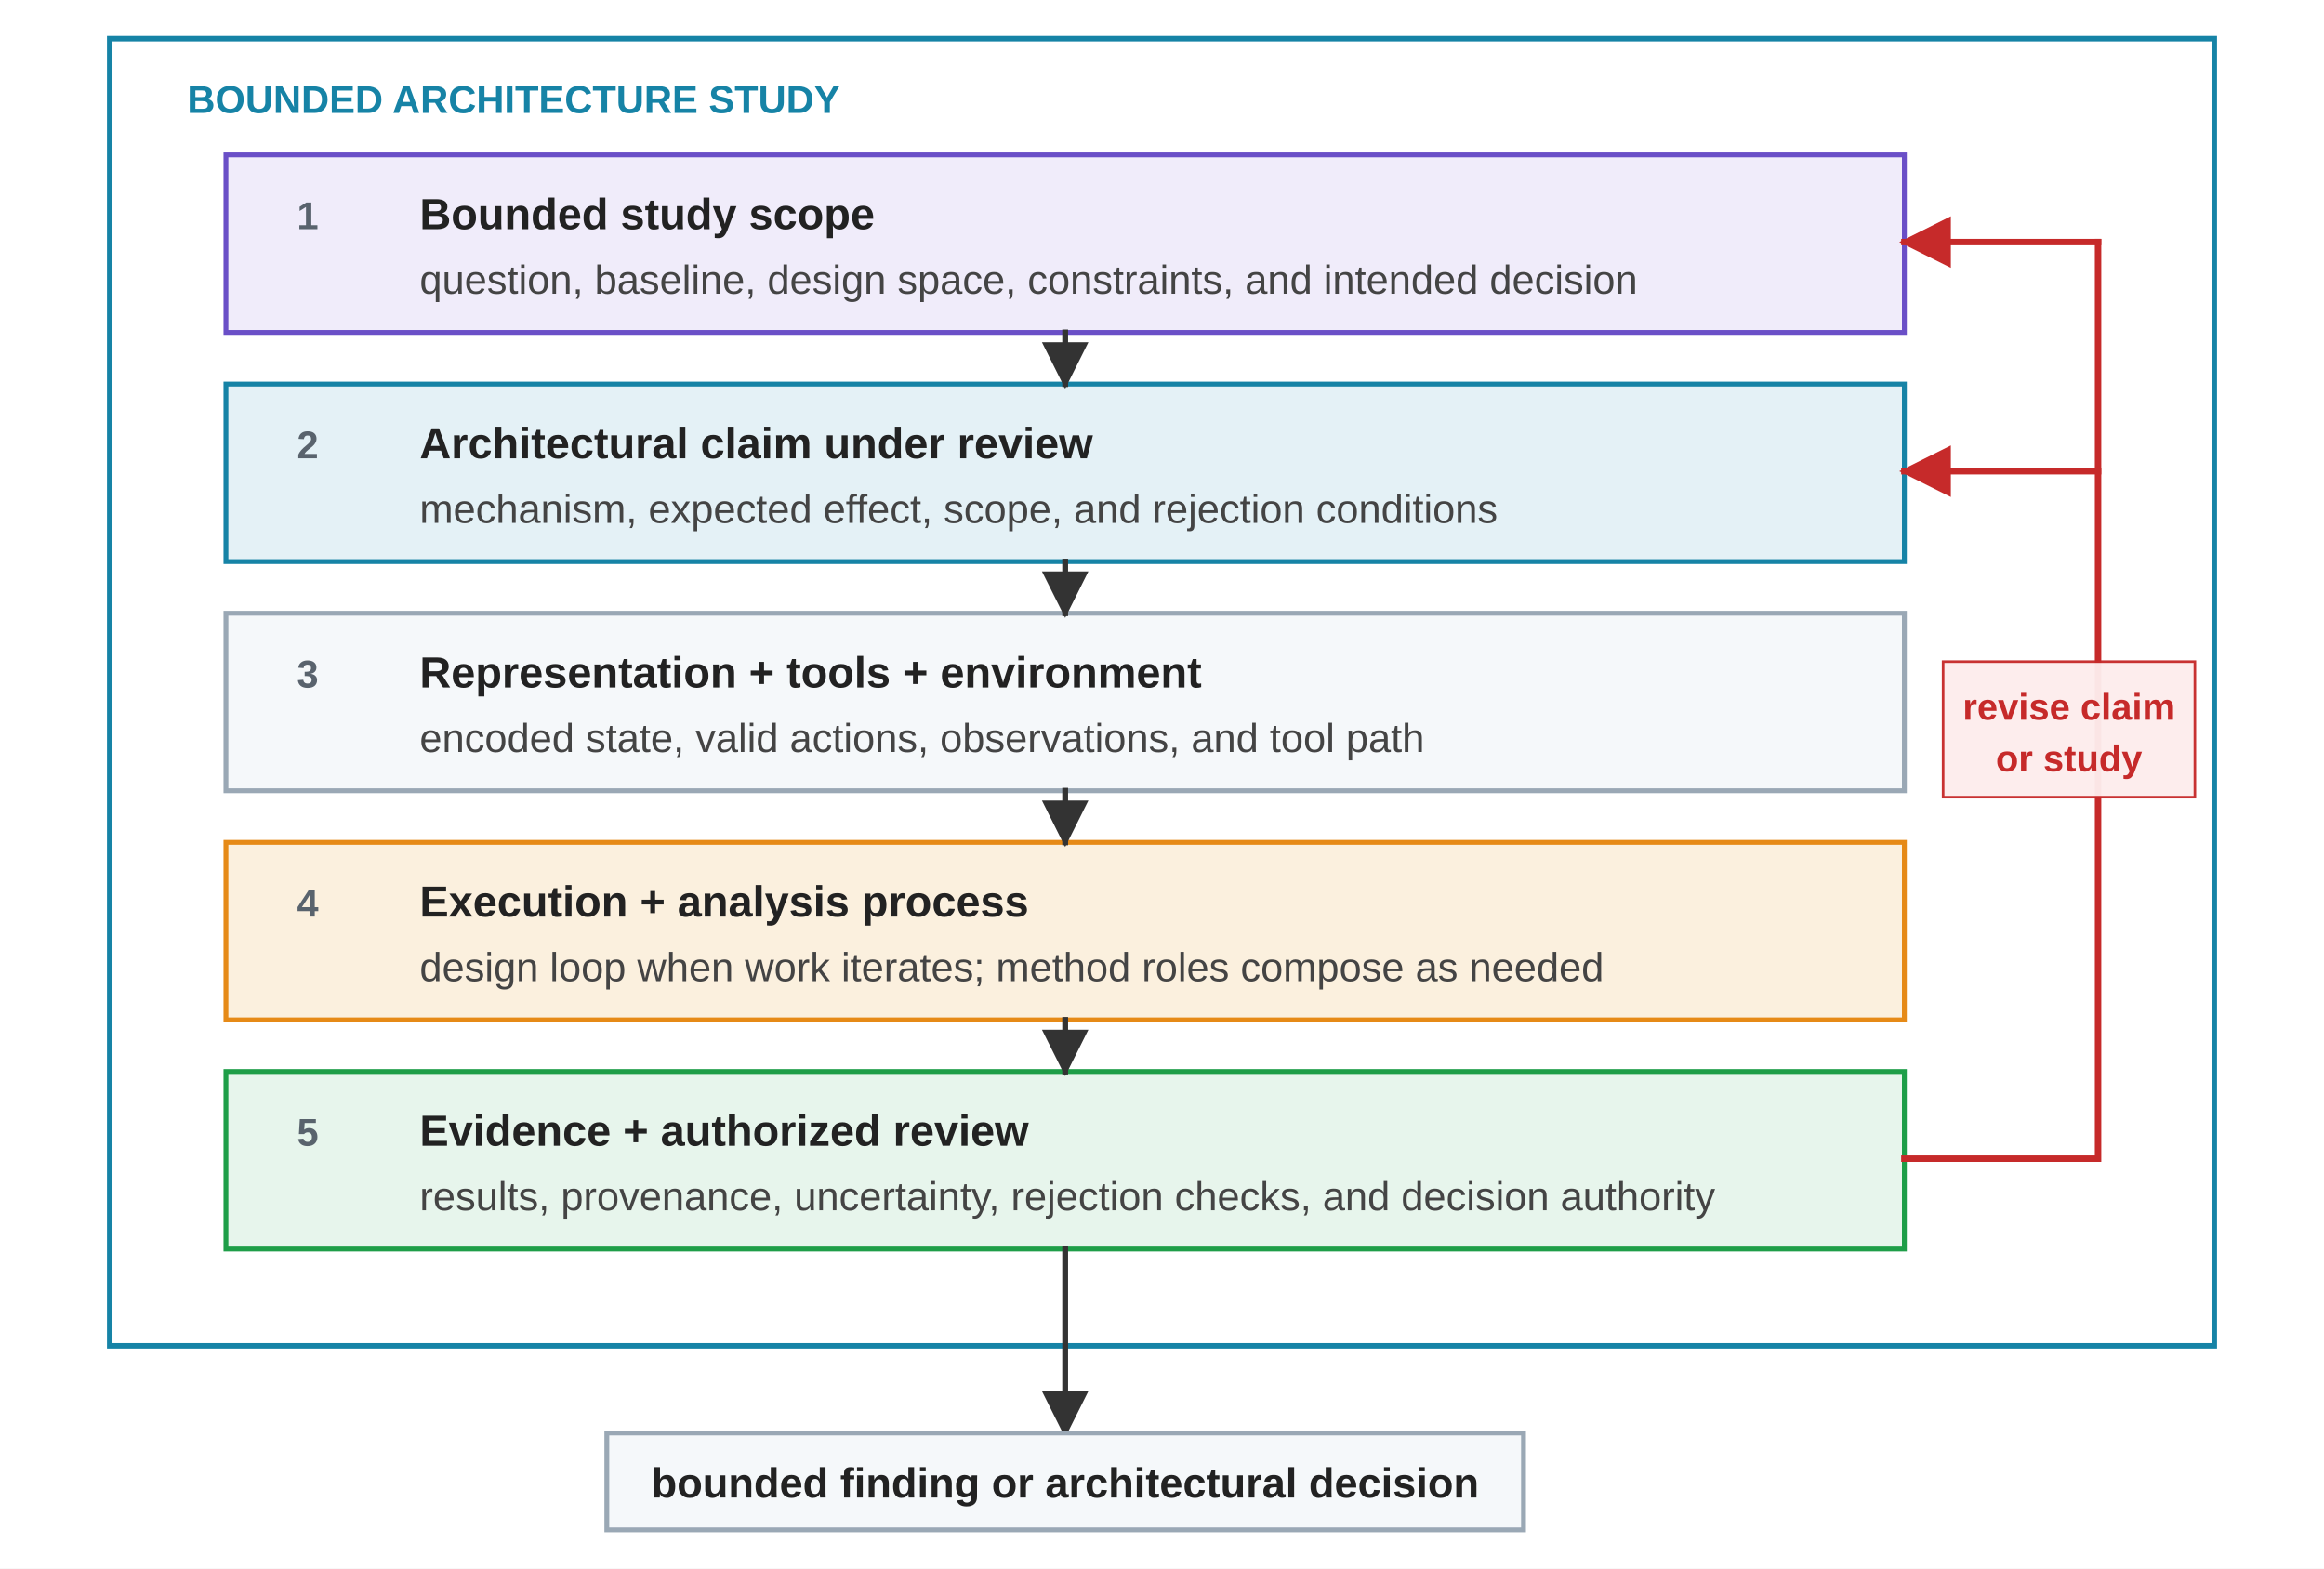
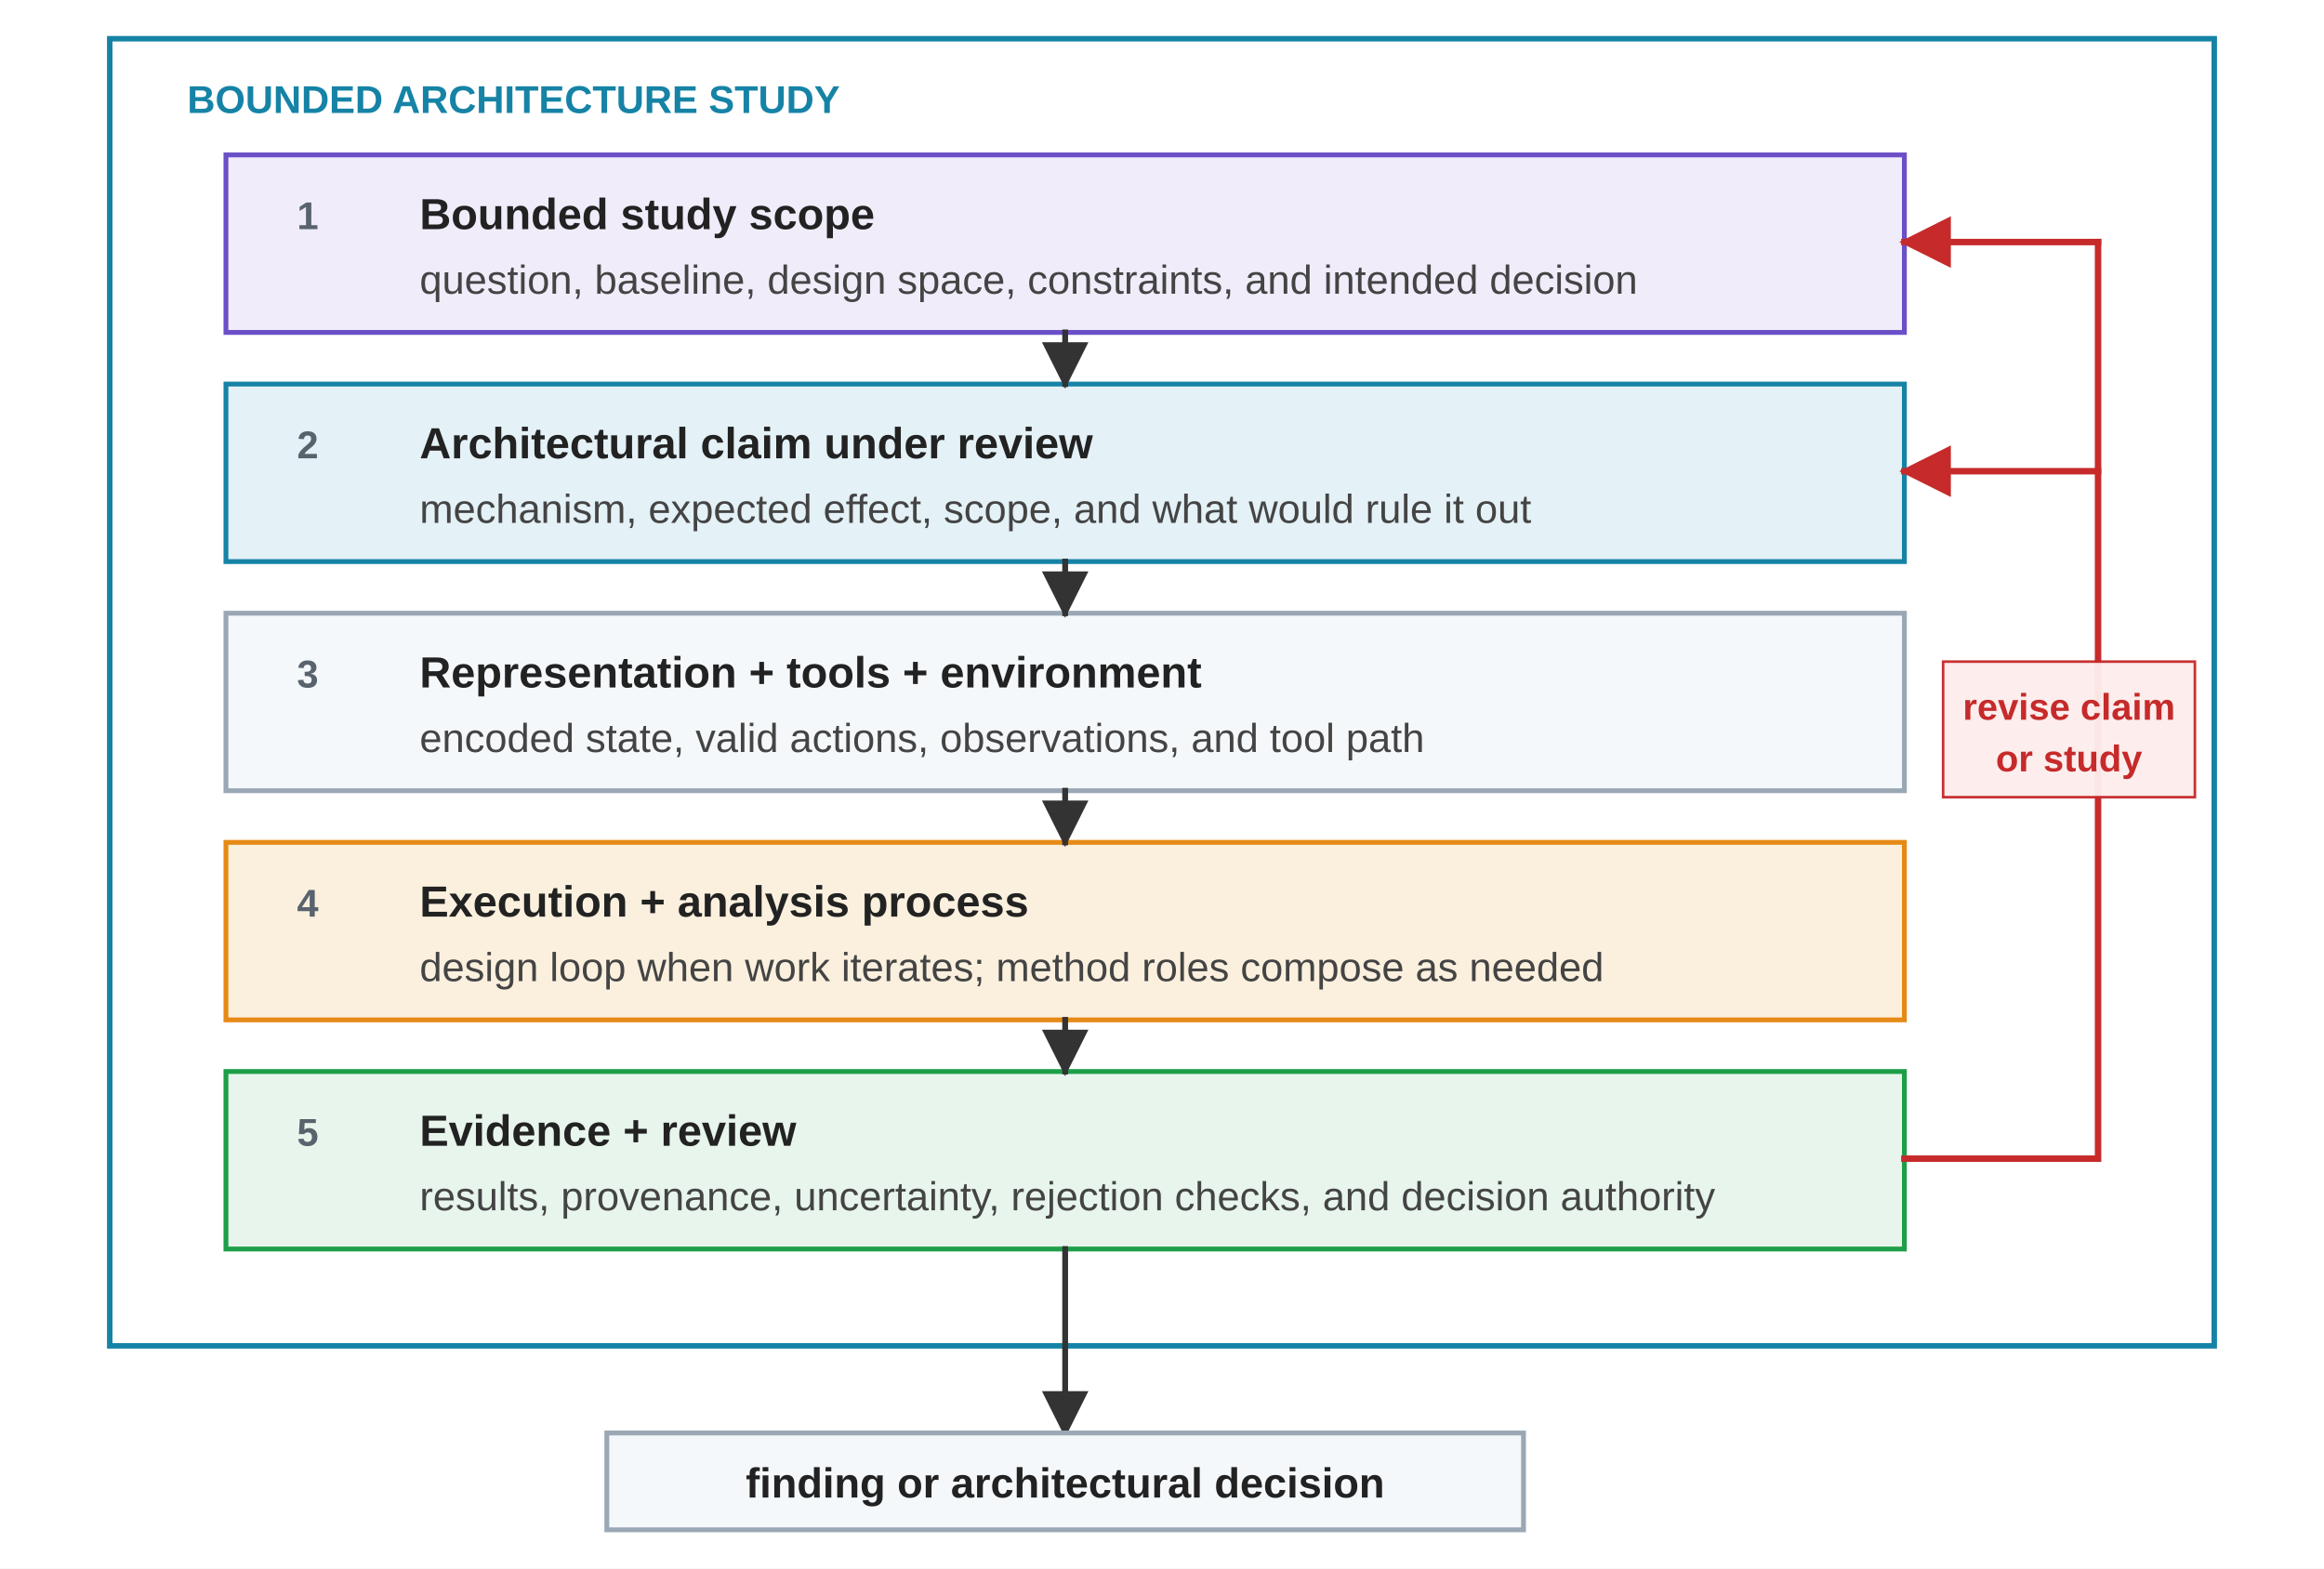
<svg xmlns="http://www.w3.org/2000/svg" viewBox="0 0 720 486" role="img">
  <defs>
    <marker id="arrow" viewBox="0 0 10 10" refX="9" refY="5" markerWidth="8" markerHeight="8" orient="auto">
      <path d="M 0 0 L 10 5 L 0 10 z" fill="#333333" />
    </marker>
    <marker id="arrow-red" viewBox="0 0 10 10" refX="9" refY="5" markerWidth="8" markerHeight="8" orient="auto">
      <path d="M 0 0 L 10 5 L 0 10 z" fill="#C62A2A" />
    </marker>
    <style>
      .font { font-family: Arial, Helvetica, sans-serif; }
      .study { fill: #FFFFFF; stroke: #1683A6; stroke-width: 1.7; }
      .box { fill: #FFFFFF; stroke: #333333; stroke-width: 1.5; }
      .scope { stroke: #6A4FC7; fill: #F0ECFA; }
      .claim { stroke: #1683A6; fill: #E4F1F6; }
      .rep { stroke: #9AA8B5; fill: #F5F8FA; }
      .loop { stroke: #E68A17; fill: #FBF0DE; }
      .review { stroke: #1E9E48; fill: #E7F5EC; }
      .outcome { stroke: #9AA8B5; fill: #F5F8FA; }
      .study-label { font-size: 12px; font-weight: 700; fill: #1683A6; letter-spacing: 0; }
      .label { font-size: 13.5px; font-weight: 700; fill: #222222; }
      .small { font-size: 12.5px; fill: #444444; }
      .outcome-text { font-size: 13px; font-weight: 700; fill: #222222; }
      .tag { font-size: 12px; font-weight: 700; fill: #59636D; letter-spacing: 0; }
      .arrow { stroke: #333333; stroke-width: 1.8; fill: none; stroke-linecap: square; stroke-linejoin: miter; }
      .revision { stroke: #C62A2A; stroke-width: 2; fill: none; stroke-linecap: square; stroke-linejoin: miter; }
      .revision-text { font-size: 11.5px; fill: #C62A2A; font-weight: 700; }
    </style>
  </defs>
  <rect width="720" height="486" fill="#FFFFFF" />
  <g class="font">
    <rect class="study" x="34" y="12" width="652" height="405" />
    <text class="study-label" x="58" y="35">BOUNDED ARCHITECTURE STUDY</text>
    <rect class="box scope" x="70" y="48" width="520" height="55" />
    <text class="tag" x="92" y="71">1</text>
    <text class="label" x="130" y="71">Bounded study scope</text>
    <text class="small" x="130" y="91">question, baseline, design space, constraints, and intended decision</text>
    <rect class="box claim" x="70" y="119" width="520" height="55" />
    <text class="tag" x="92" y="142">2</text>
    <text class="label" x="130" y="142">Architectural claim under review</text>
-     <text class="small" x="130" y="162">mechanism, expected effect, scope, and rejection conditions</text>
+     <text class="small" x="130" y="162">mechanism, expected effect, scope, and what would rule it out</text>
    <rect class="box rep" x="70" y="190" width="520" height="55" />
    <text class="tag" x="92" y="213">3</text>
    <text class="label" x="130" y="213">Representation + tools + environment</text>
    <text class="small" x="130" y="233">encoded state, valid actions, observations, and tool path</text>
    <rect class="box loop" x="70" y="261" width="520" height="55" />
    <text class="tag" x="92" y="284">4</text>
    <text class="label" x="130" y="284">Execution + analysis process</text>
    <text class="small" x="130" y="304">design loop when work iterates; method roles compose as needed</text>
    <rect class="box review" x="70" y="332" width="520" height="55" />
    <text class="tag" x="92" y="355">5</text>
-     <text class="label" x="130" y="355">Evidence + authorized review</text>
+     <text class="label" x="130" y="355">Evidence + review</text>
    <text class="small" x="130" y="375">results, provenance, uncertainty, rejection checks, and decision authority</text>
    <line class="arrow" x1="330" y1="103" x2="330" y2="119" marker-end="url(#arrow)" />
    <line class="arrow" x1="330" y1="174" x2="330" y2="190" marker-end="url(#arrow)" />
    <line class="arrow" x1="330" y1="245" x2="330" y2="261" marker-end="url(#arrow)" />
    <line class="arrow" x1="330" y1="316" x2="330" y2="332" marker-end="url(#arrow)" />
    <path class="revision" d="M 590 359 H 650 V 75" />
    <line class="revision" x1="650" y1="75" x2="590" y2="75" marker-end="url(#arrow-red)" />
    <line class="revision" x1="650" y1="146" x2="590" y2="146" marker-end="url(#arrow-red)" />
    <rect x="602" y="205" width="78" height="42" fill="#FDECEC" stroke="#C62A2A" stroke-width="0.8" opacity="0.96" />
    <text class="revision-text" x="641" y="223" text-anchor="middle">revise claim</text>
    <text class="revision-text" x="641" y="239" text-anchor="middle">or study</text>
    <line class="arrow" x1="330" y1="387" x2="330" y2="444" marker-end="url(#arrow)" />
    <rect class="box outcome" x="188" y="444" width="284" height="30" />
-     <text class="outcome-text" x="330" y="464" text-anchor="middle">bounded finding or architectural decision</text>
+     <text class="outcome-text" x="330" y="464" text-anchor="middle">finding or architectural decision</text>
  </g>
</svg>
